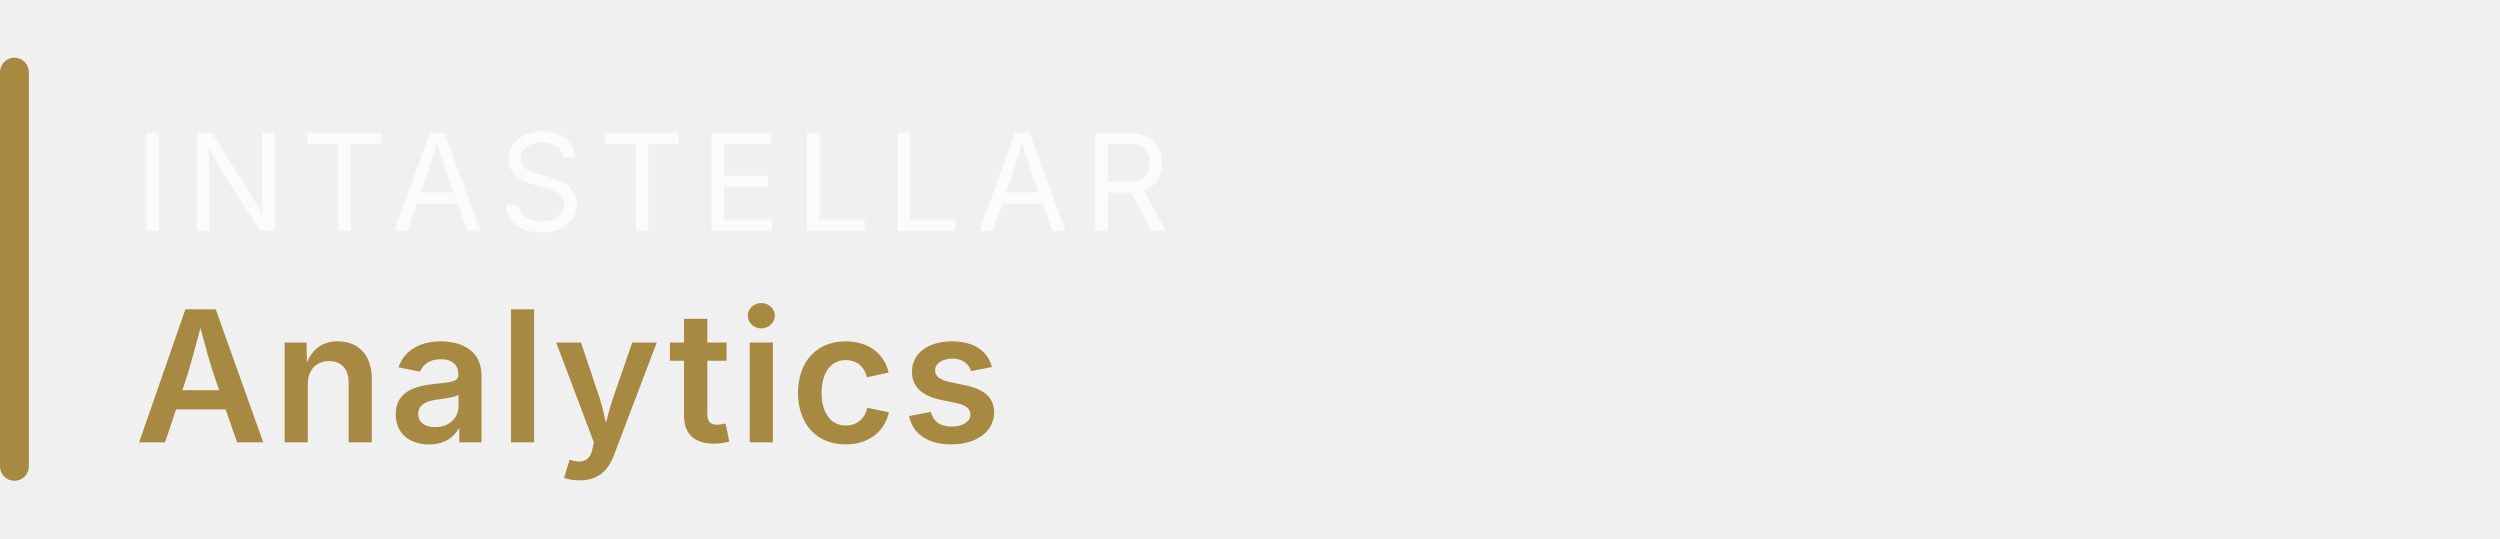
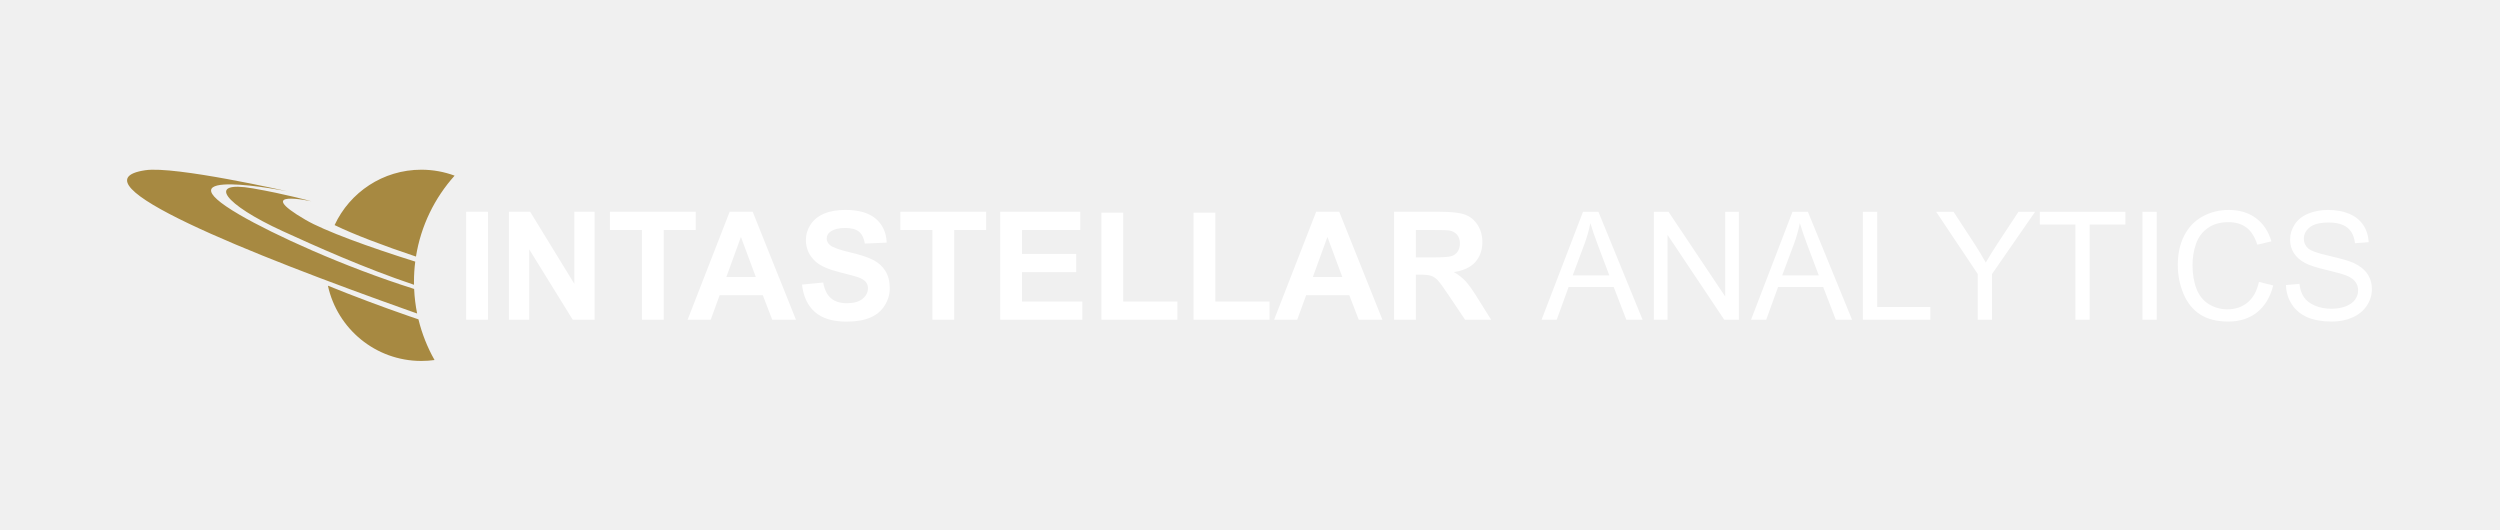
- <svg xmlns="http://www.w3.org/2000/svg" viewBox="0 0 260 56" fill="none">
-   <rect x="0" y="6" width="3" height="44" fill="#a78941" rx="1.5" />
-   <text x="14" y="24" font-family="'Inter', 'Helvetica Neue', Arial, sans-serif" font-size="14" font-weight="400" letter-spacing="1.5" fill="rgba(255,255,255,0.72)">INTASTELLAR</text>
-   <text x="14" y="46" font-family="'Inter', 'Helvetica Neue', Arial, sans-serif" font-size="19" font-weight="600" letter-spacing="0.5" fill="#a78941">Analytics</text>
+ <svg xmlns="http://www.w3.org/2000/svg" width="100%" height="100%" viewBox="0 0 6344 1343" version="1.1" xml:space="preserve" style="fill-rule:evenodd;clip-rule:evenodd;stroke-linejoin:round;stroke-miterlimit:2;">
+   <g transform="matrix(1,0,0,1,-6663.496,-6011.451)">
+     <g id="Artboard1" transform="matrix(1.512464,0,0,0.482502,6756.815,6045.481)">
+       <rect x="-61.7" y="-70.529" width="4194.02" height="2781.415" style="fill:none;" />
+       <g transform="matrix(0.964219,0,0,3.022467,484.9504,-5836.377)">
+         <g transform="matrix(0.857639,0,0,0.857639,-7216.499,604.3419)">
+           <rect x="8699.133" y="1949.292" width="44.227" height="219.041" style="fill:white;" />
+         </g>
+         <g transform="matrix(0.857639,0,0,0.857639,-7216.499,604.3419)">
+           <path d="M8785.943,2168.334L8785.943,1949.292L8828.974,1949.292L8918.623,2095.569L8918.623,1949.292L8959.712,1949.292L8959.712,2168.334L8915.336,2168.334L8827.032,2025.494L8827.032,2168.334L8785.943,2168.334Z" style="fill:white;" />
+         </g>
+         <g transform="matrix(0.857639,0,0,0.857639,-7216.499,604.3419)">
+           <path d="M9055.785,2168.334L9055.785,1986.347L8990.79,1986.347L8990.79,1949.292L9164.858,1949.292L9164.858,1986.347L9100.012,1986.347L9100.012,2168.334L9055.785,2168.334Z" style="fill:white;" />
+         </g>
+         <g transform="matrix(0.857639,0,0,0.857639,-7216.499,604.3419)">
+           <path d="M9368.211,2168.334L9320.099,2168.334L9300.974,2118.579L9213.417,2118.579L9195.338,2168.334L9148.422,2168.334L9233.738,1949.292L9280.504,1949.292L9368.211,2168.334ZM9286.78,2081.674L9256.598,2000.392L9227.014,2081.674L9286.78,2081.674Z" style="fill:white;" />
+         </g>
+         <g transform="matrix(0.857639,0,0,0.857639,-7216.499,604.3419)">
+           <path d="M9380.463,2097.063L9423.494,2092.88C9426.084,2107.323 9431.338,2117.931 9439.257,2124.705C9447.176,2131.478 9457.859,2134.865 9471.307,2134.865C9485.551,2134.865 9496.284,2131.852 9503.505,2125.826C9510.727,2119.799 9514.338,2112.752 9514.338,2104.683C9514.338,2099.504 9512.819,2095.096 9509.781,2091.46C9506.743,2087.824 9501.438,2084.662 9493.868,2081.972C9488.688,2080.179 9476.885,2076.992 9458.457,2072.41C9434.75,2066.533 9418.115,2059.311 9408.553,2050.745C9395.105,2038.692 9388.382,2024 9388.382,2006.668C9388.382,1995.511 9391.544,1985.077 9397.869,1975.365C9404.195,1965.653 9413.309,1958.257 9425.212,1953.177C9437.116,1948.097 9451.484,1945.557 9468.318,1945.557C9495.811,1945.557 9516.504,1951.583 9530.4,1963.636C9544.295,1975.689 9551.592,1991.776 9552.289,2011.897L9508.062,2013.839C9506.17,2002.584 9502.111,1994.49 9495.885,1989.56C9489.66,1984.629 9480.321,1982.164 9467.87,1982.164C9455.02,1982.164 9444.96,1984.803 9437.688,1990.083C9433.007,1993.469 9430.666,1998.002 9430.666,2003.679C9430.666,2008.859 9432.857,2013.292 9437.24,2016.977C9442.818,2021.659 9456.365,2026.54 9477.881,2031.62C9499.396,2036.7 9515.309,2041.954 9525.619,2047.383C9535.928,2052.812 9543.997,2060.233 9549.824,2069.646C9555.651,2079.059 9558.565,2090.688 9558.565,2104.534C9558.565,2117.085 9555.078,2128.839 9548.106,2139.796C9541.133,2150.753 9531.272,2158.896 9518.521,2164.225C9505.771,2169.554 9489.884,2172.219 9470.858,2172.219C9443.167,2172.219 9421.9,2165.819 9407.058,2153.019C9392.217,2140.219 9383.351,2121.567 9380.463,2097.063Z" style="fill:white;" />
+         </g>
+         <g transform="matrix(0.857639,0,0,0.857639,-7216.499,604.3419)">
+           <path d="M9645.075,2168.334L9645.075,1986.347L9580.08,1986.347L9580.08,1949.292L9754.148,1949.292L9754.148,1986.347L9689.302,1986.347L9689.302,2168.334L9645.075,2168.334Z" style="fill:white;" />
+         </g>
+         <g transform="matrix(0.857639,0,0,0.857639,-7216.499,604.3419)">
+           <path d="M9782.686,2168.334L9782.686,1949.292L9945.1,1949.292L9945.1,1986.347L9826.913,1986.347L9826.913,2034.907L9936.882,2034.907L9936.882,2071.812L9826.913,2071.812L9826.913,2131.429L9949.283,2131.429L9949.283,2168.334L9782.686,2168.334Z" style="fill:white;" />
+         </g>
+         <g transform="matrix(0.857639,0,0,0.857639,-7216.499,604.3419)">
+           <path d="M9987.981,2168.334L9987.981,1951.085L10032.208,1951.085L10032.208,2131.429L10142.177,2131.429L10142.177,2168.334L9987.981,2168.334Z" style="fill:white;" />
+         </g>
+         <g transform="matrix(0.857639,0,0,0.857639,-7216.499,604.3419)">
+           <path d="M10174.899,2168.334L10174.899,1951.085L10219.125,1951.085L10219.125,2131.429L10329.094,2131.429L10329.094,2168.334L10174.899,2168.334Z" style="fill:white;" />
+         </g>
+         <g transform="matrix(0.857639,0,0,0.857639,-7216.499,604.3419)">
+           <path d="M10558.147,2168.334L10510.035,2168.334L10490.91,2118.579L10403.353,2118.579L10385.274,2168.334L10338.358,2168.334L10423.674,1949.292L10470.44,1949.292L10558.147,2168.334ZM10476.716,2081.674L10446.534,2000.392L10416.95,2081.674L10476.716,2081.674Z" style="fill:white;" />
+         </g>
+         <g transform="matrix(0.857639,0,0,0.857639,-7216.499,604.3419)">
+           <path d="M10581.754,2168.334L10581.754,1949.292L10674.839,1949.292C10698.248,1949.292 10715.256,1951.26 10725.864,1955.194C10736.473,1959.129 10744.964,1966.126 10751.34,1976.187C10757.715,1986.248 10760.902,1997.752 10760.902,2010.702C10760.902,2027.137 10756.071,2040.709 10746.409,2051.417C10736.747,2062.125 10722.303,2068.874 10703.079,2071.663C10712.641,2077.241 10720.535,2083.367 10726.761,2090.041C10732.986,2096.715 10741.379,2108.568 10751.937,2125.601L10778.682,2168.334L10725.79,2168.334L10693.815,2120.671C10682.459,2103.637 10674.69,2092.905 10670.506,2088.472C10666.323,2084.039 10661.89,2081.001 10657.208,2079.358C10652.527,2077.714 10645.106,2076.892 10634.946,2076.892L10625.981,2076.892L10625.981,2168.334L10581.754,2168.334ZM10625.981,2041.929L10658.703,2041.929C10679.919,2041.929 10693.168,2041.033 10698.447,2039.24C10703.726,2037.447 10707.86,2034.359 10710.848,2029.976C10713.836,2025.593 10715.331,2020.115 10715.331,2013.541C10715.331,2006.17 10713.363,2000.218 10709.429,1995.686C10705.494,1991.153 10699.941,1988.29 10692.769,1987.094C10689.183,1986.596 10678.425,1986.347 10660.496,1986.347L10625.981,1986.347L10625.981,2041.929Z" style="fill:white;" />
+         </g>
+         <g transform="matrix(0.857639,0,0,0.857639,-7216.499,604.3419)">
+           <path d="M10881 2168.334 10965.104 1949.334H10996.326L11085.958 2168.334H11052.943L11027.398 2102.007H10935.825L10911.774 2168.334ZM10944.19 2078.404H11018.435L10995.579 2017.753Q10985.122 1990.116 10980.043 1972.339Q10975.86 1993.403 10968.241 2014.168Z" style="fill:white;" />
+         </g>
+         <g transform="matrix(0.857639,0,0,0.857639,-7216.499,604.3419)">
+           <path d="M11108.814 2168.334V1949.334H11138.542L11253.569 2121.277V1949.334H11281.355V2168.334H11251.627L11136.6 1996.241V2168.334Z" style="fill:white;" />
+         </g>
+         <g transform="matrix(0.857639,0,0,0.857639,-7216.499,604.3419)">
+           <path d="M11306.003 2168.334 11390.108 1949.334H11421.329L11510.961 2168.334H11477.947L11452.402 2102.007H11360.828L11336.777 2168.334ZM11369.194 2078.404H11443.439L11420.583 2017.753Q11410.126 1990.116 11405.046 1972.339Q11400.864 1993.403 11393.245 2014.168Z" style="fill:white;" />
+         </g>
+         <g transform="matrix(0.857639,0,0,0.857639,-7216.499,604.3419)">
+           <path d="M11532.921 2168.334V1949.334H11561.902V2142.49H11669.759V2168.334Z" style="fill:white;" />
+         </g>
+         <g transform="matrix(0.857639,0,0,0.857639,-7216.499,604.3419)">
+           <path d="M11765.963 2168.334V2075.565L11681.56 1949.334H11716.815L11759.988 2015.363Q11771.939 2033.887 11782.246 2052.41Q11792.106 2035.231 11806.148 2013.719L11848.574 1949.334H11882.335L11794.944 2075.565V2168.334Z" style="fill:white;" />
+         </g>
+         <g transform="matrix(0.857639,0,0,0.857639,-7216.499,604.3419)">
+           <path d="M11964.049 2168.334V1975.178H11891.896V1949.334H12065.482V1975.178H11993.03V2168.334Z" style="fill:white;" />
+         </g>
+         <g transform="matrix(0.857639,0,0,0.857639,-7216.499,604.3419)">
+           <path d="M12100.14 2168.334V1949.334H12129.121V2168.334Z" style="fill:white;" />
+         </g>
+         <g transform="matrix(0.857639,0,0,0.857639,-7216.499,604.3419)">
+           <path d="M12336.469 2091.55 12365.45 2098.869Q12356.337 2134.573 12332.659 2153.321Q12308.982 2172.069 12274.772 2172.069Q12239.368 2172.069 12217.184 2157.653Q12195 2143.237 12183.423 2115.899Q12171.845 2088.562 12171.845 2057.191Q12171.845 2022.981 12184.916 1997.511Q12197.988 1972.041 12222.114 1958.82Q12246.239 1945.599 12275.22 1945.599Q12308.085 1945.599 12330.493 1962.331Q12352.901 1979.062 12361.715 2009.387L12333.182 2016.11Q12325.563 1992.208 12311.073 1981.303Q12296.583 1970.397 12274.623 1970.397Q12249.377 1970.397 12232.421 1982.498Q12215.466 1994.598 12208.594 2014.989Q12201.722 2035.38 12201.722 2057.041Q12201.722 2084.977 12209.864 2105.816Q12218.005 2126.655 12235.185 2136.963Q12252.364 2147.271 12272.382 2147.271Q12296.732 2147.271 12313.613 2133.228Q12330.493 2119.186 12336.469 2091.55Z" style="fill:white;" />
+         </g>
+         <g transform="matrix(0.857639,0,0,0.857639,-7216.499,604.3419)">
+           <path d="M12391.293 2097.973 12418.631 2095.583Q12420.573 2112.015 12427.669 2122.547Q12434.765 2133.079 12449.703 2139.577Q12464.642 2146.075 12483.315 2146.075Q12499.897 2146.075 12512.595 2141.146Q12525.293 2136.216 12531.492 2127.626Q12537.692 2119.037 12537.692 2108.878Q12537.692 2098.571 12531.716 2090.877Q12525.741 2083.184 12511.997 2077.955Q12503.183 2074.52 12473.008 2067.274Q12442.832 2060.029 12430.731 2053.605Q12415.046 2045.389 12407.352 2033.214Q12399.659 2021.039 12399.659 2005.951Q12399.659 1989.369 12409.07 1974.954Q12418.482 1960.538 12436.557 1953.069Q12454.633 1945.599 12476.742 1945.599Q12501.092 1945.599 12519.691 1953.442Q12538.289 1961.285 12548.298 1976.522Q12558.307 1991.76 12559.054 2011.03L12531.268 2013.122Q12529.027 1992.357 12516.105 1981.751Q12503.183 1971.144 12477.937 1971.144Q12451.645 1971.144 12439.62 1980.78Q12427.594 1990.415 12427.594 2004.009Q12427.594 2015.811 12436.109 2023.429Q12444.475 2031.048 12479.805 2039.04Q12515.134 2047.032 12528.28 2053.008Q12547.402 2061.822 12556.514 2075.341Q12565.627 2088.861 12565.627 2106.488Q12565.627 2123.966 12555.618 2139.428Q12545.609 2154.889 12526.861 2163.479Q12508.113 2172.069 12484.66 2172.069Q12454.932 2172.069 12434.839 2163.404Q12414.747 2154.74 12403.319 2137.336Q12391.891 2119.933 12391.293 2097.973Z" style="fill:white;" />
+         </g>
+       </g>
+       <g transform="matrix(0.264165,0,0,0.82806,151.4884,473.2698)">
+         <path d="M1842.391,1334.447C1827.905,1329.402 1813.345,1324.281 1798.714,1319.083C776.714,956.042 -371.407,497.583 115.333,424.5C304.5,396.083 1018,558.208 1018,558.208C1018,558.208 173.833,391.792 714.25,707.125C928.078,831.913 1371.744,1035.754 1823.259,1178.38C1825.618,1231.57 1832.099,1283.697 1842.391,1334.447ZM1822.429,1151.916C1820.271,1151.195 1818.113,1150.473 1815.956,1149.75C1511.956,1047.833 1193.873,905.583 987.206,810.792C615.79,640.417 500.665,488.083 797.915,539.583C1007.831,575.958 1171.623,621.875 1171.623,621.875C1171.623,621.875 789.665,539.083 1134.04,739.833C1254.345,809.959 1534.488,911.989 1830.324,1004.807C1824.999,1046.78 1822.254,1089.554 1822.254,1132.964C1822.254,1139.295 1822.312,1145.612 1822.429,1151.916ZM1834.9,972.849C1627.807,903.835 1436.773,830.544 1324.879,776.125L1324.878,776.167C1322.545,775.042 1320.295,773.917 1318.086,772.833C1414.586,565.167 1624.961,421.167 1869.045,421.167C1943.353,421.167 2014.542,434.512 2080.347,458.937C1953.662,600.127 1866.128,777.149 1834.9,972.849ZM1952.998,1629.992C1925.571,1633.784 1897.558,1635.745 1869.086,1635.745C1578.086,1635.745 1334.961,1431.037 1275.67,1157.787C1442.003,1225.203 1616.836,1290.953 1792.17,1351.62C1811.94,1358.461 1831.434,1365.115 1850.66,1371.588C1872.895,1463.231 1907.646,1550.004 1952.998,1629.992Z" style="fill:rgb(167,137,65);" />
+       </g>
+     </g>
+   </g>
</svg>
